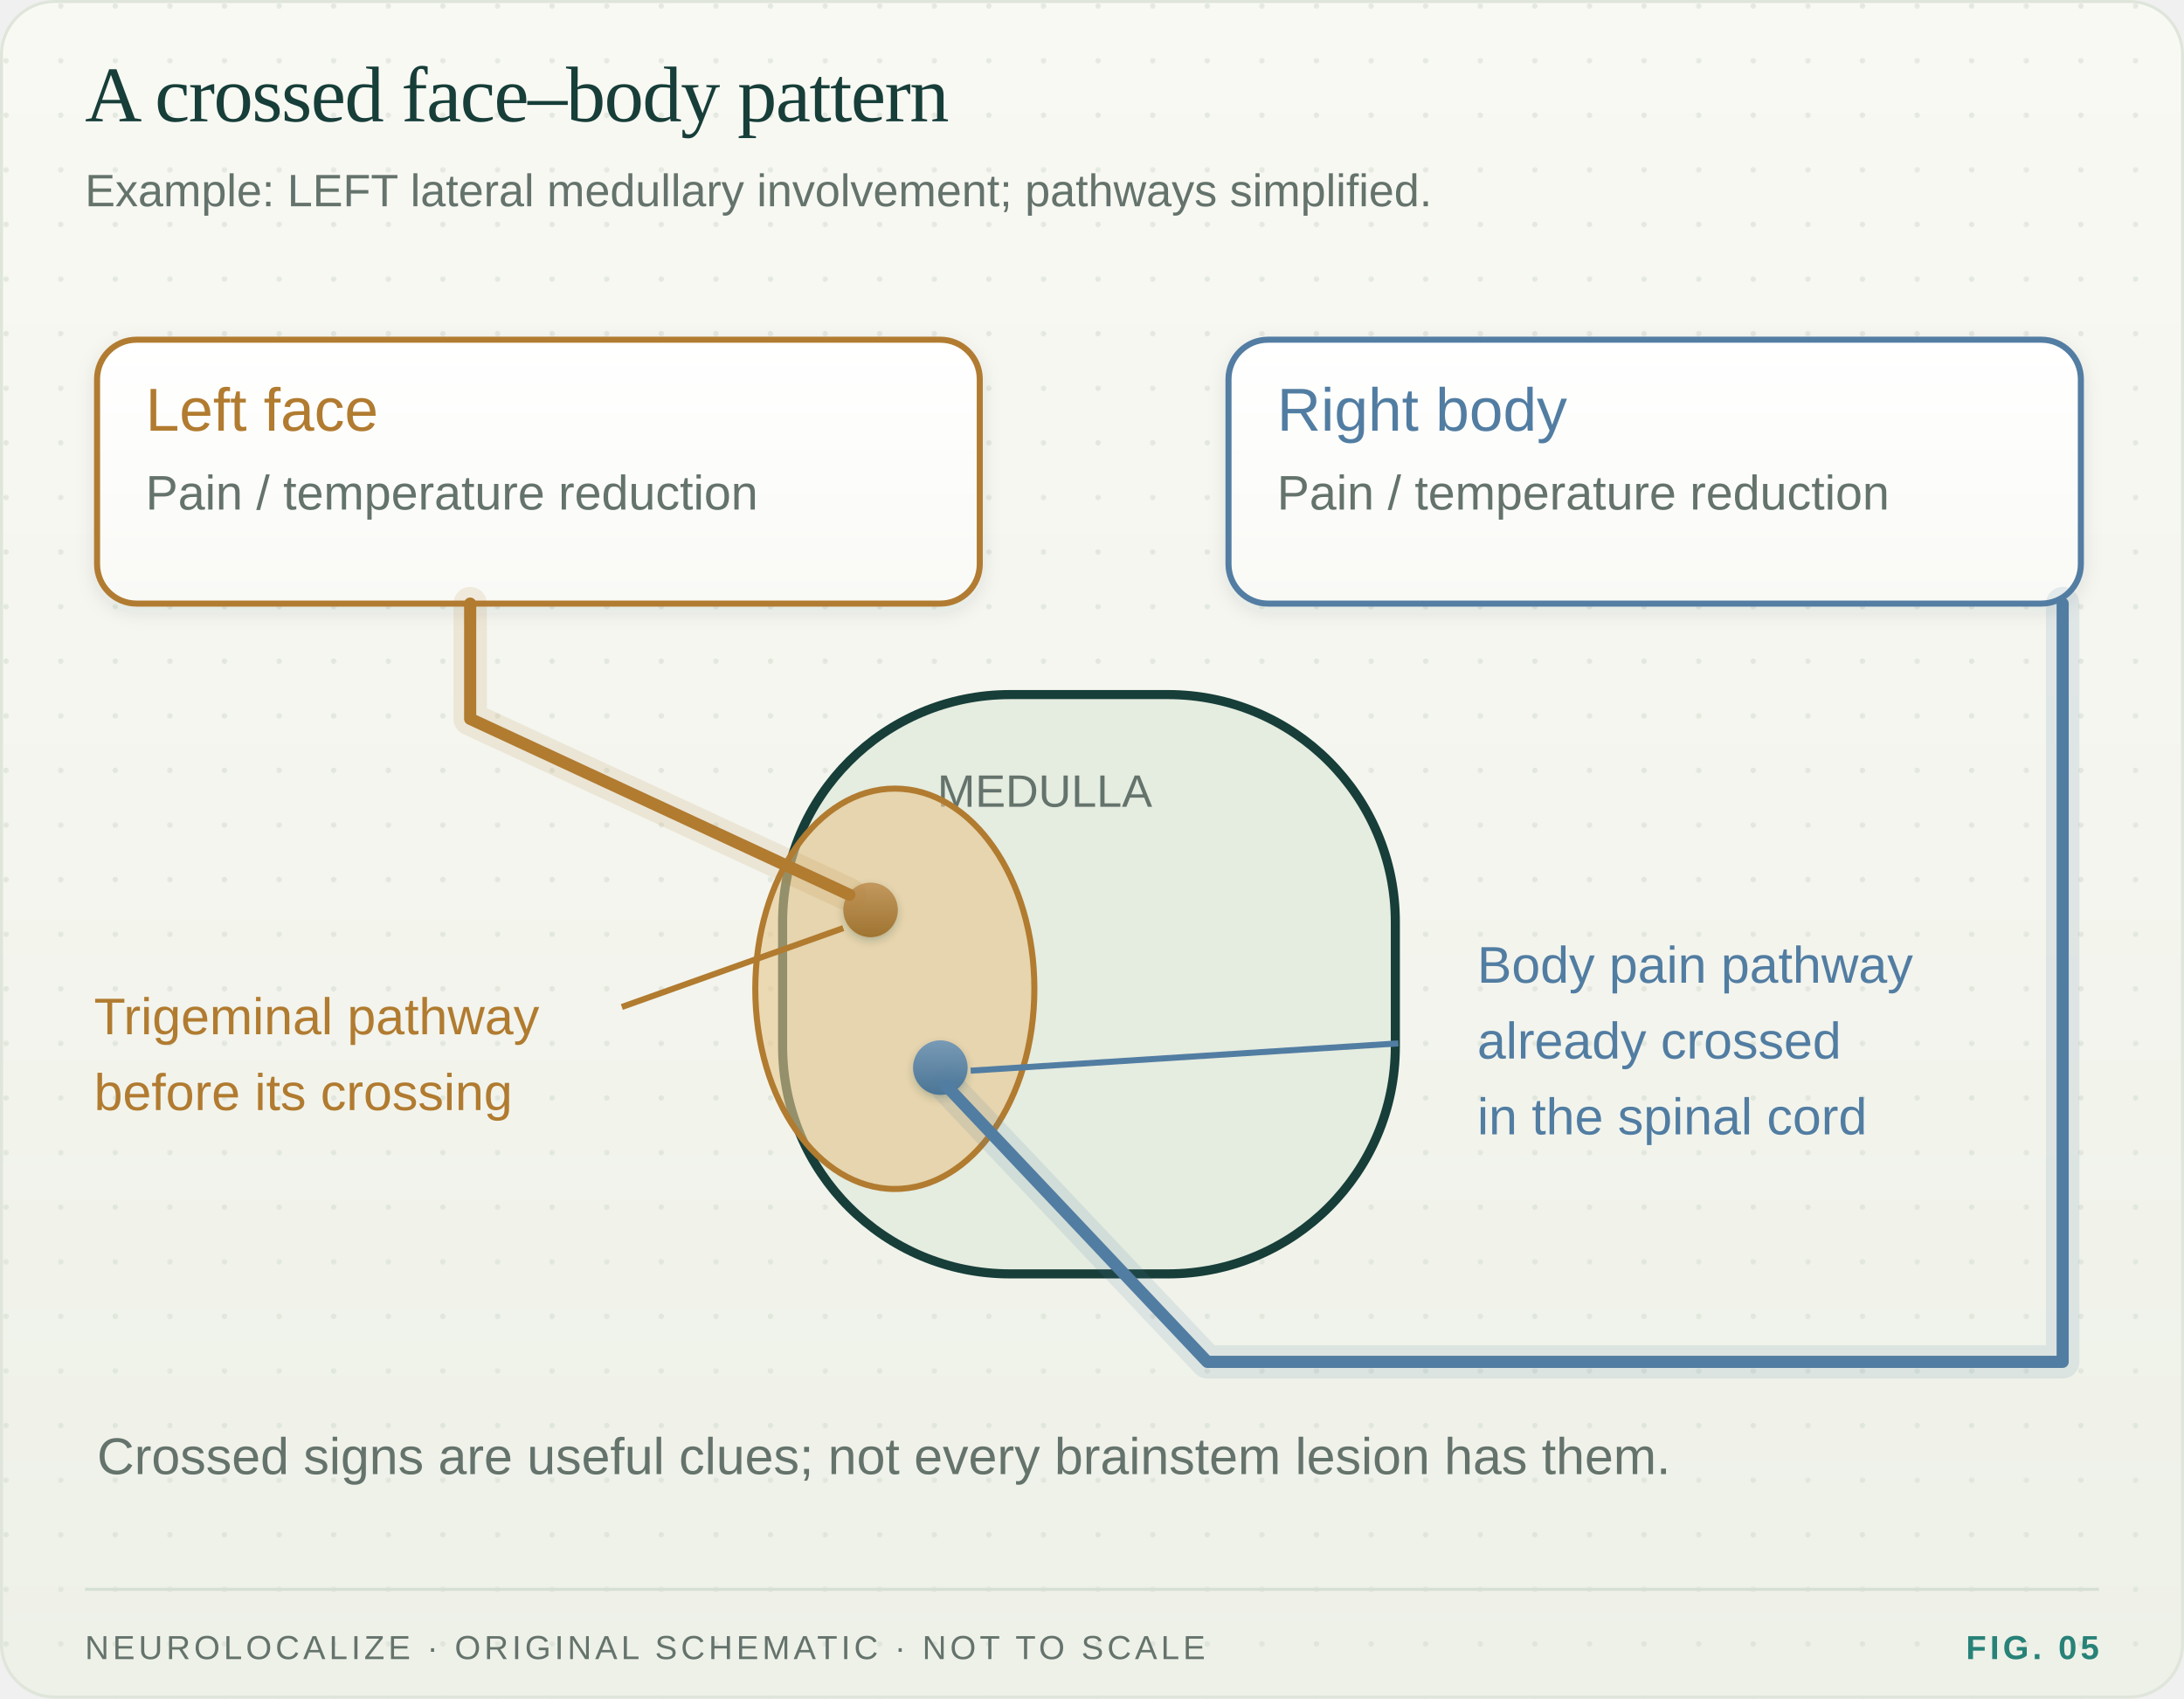
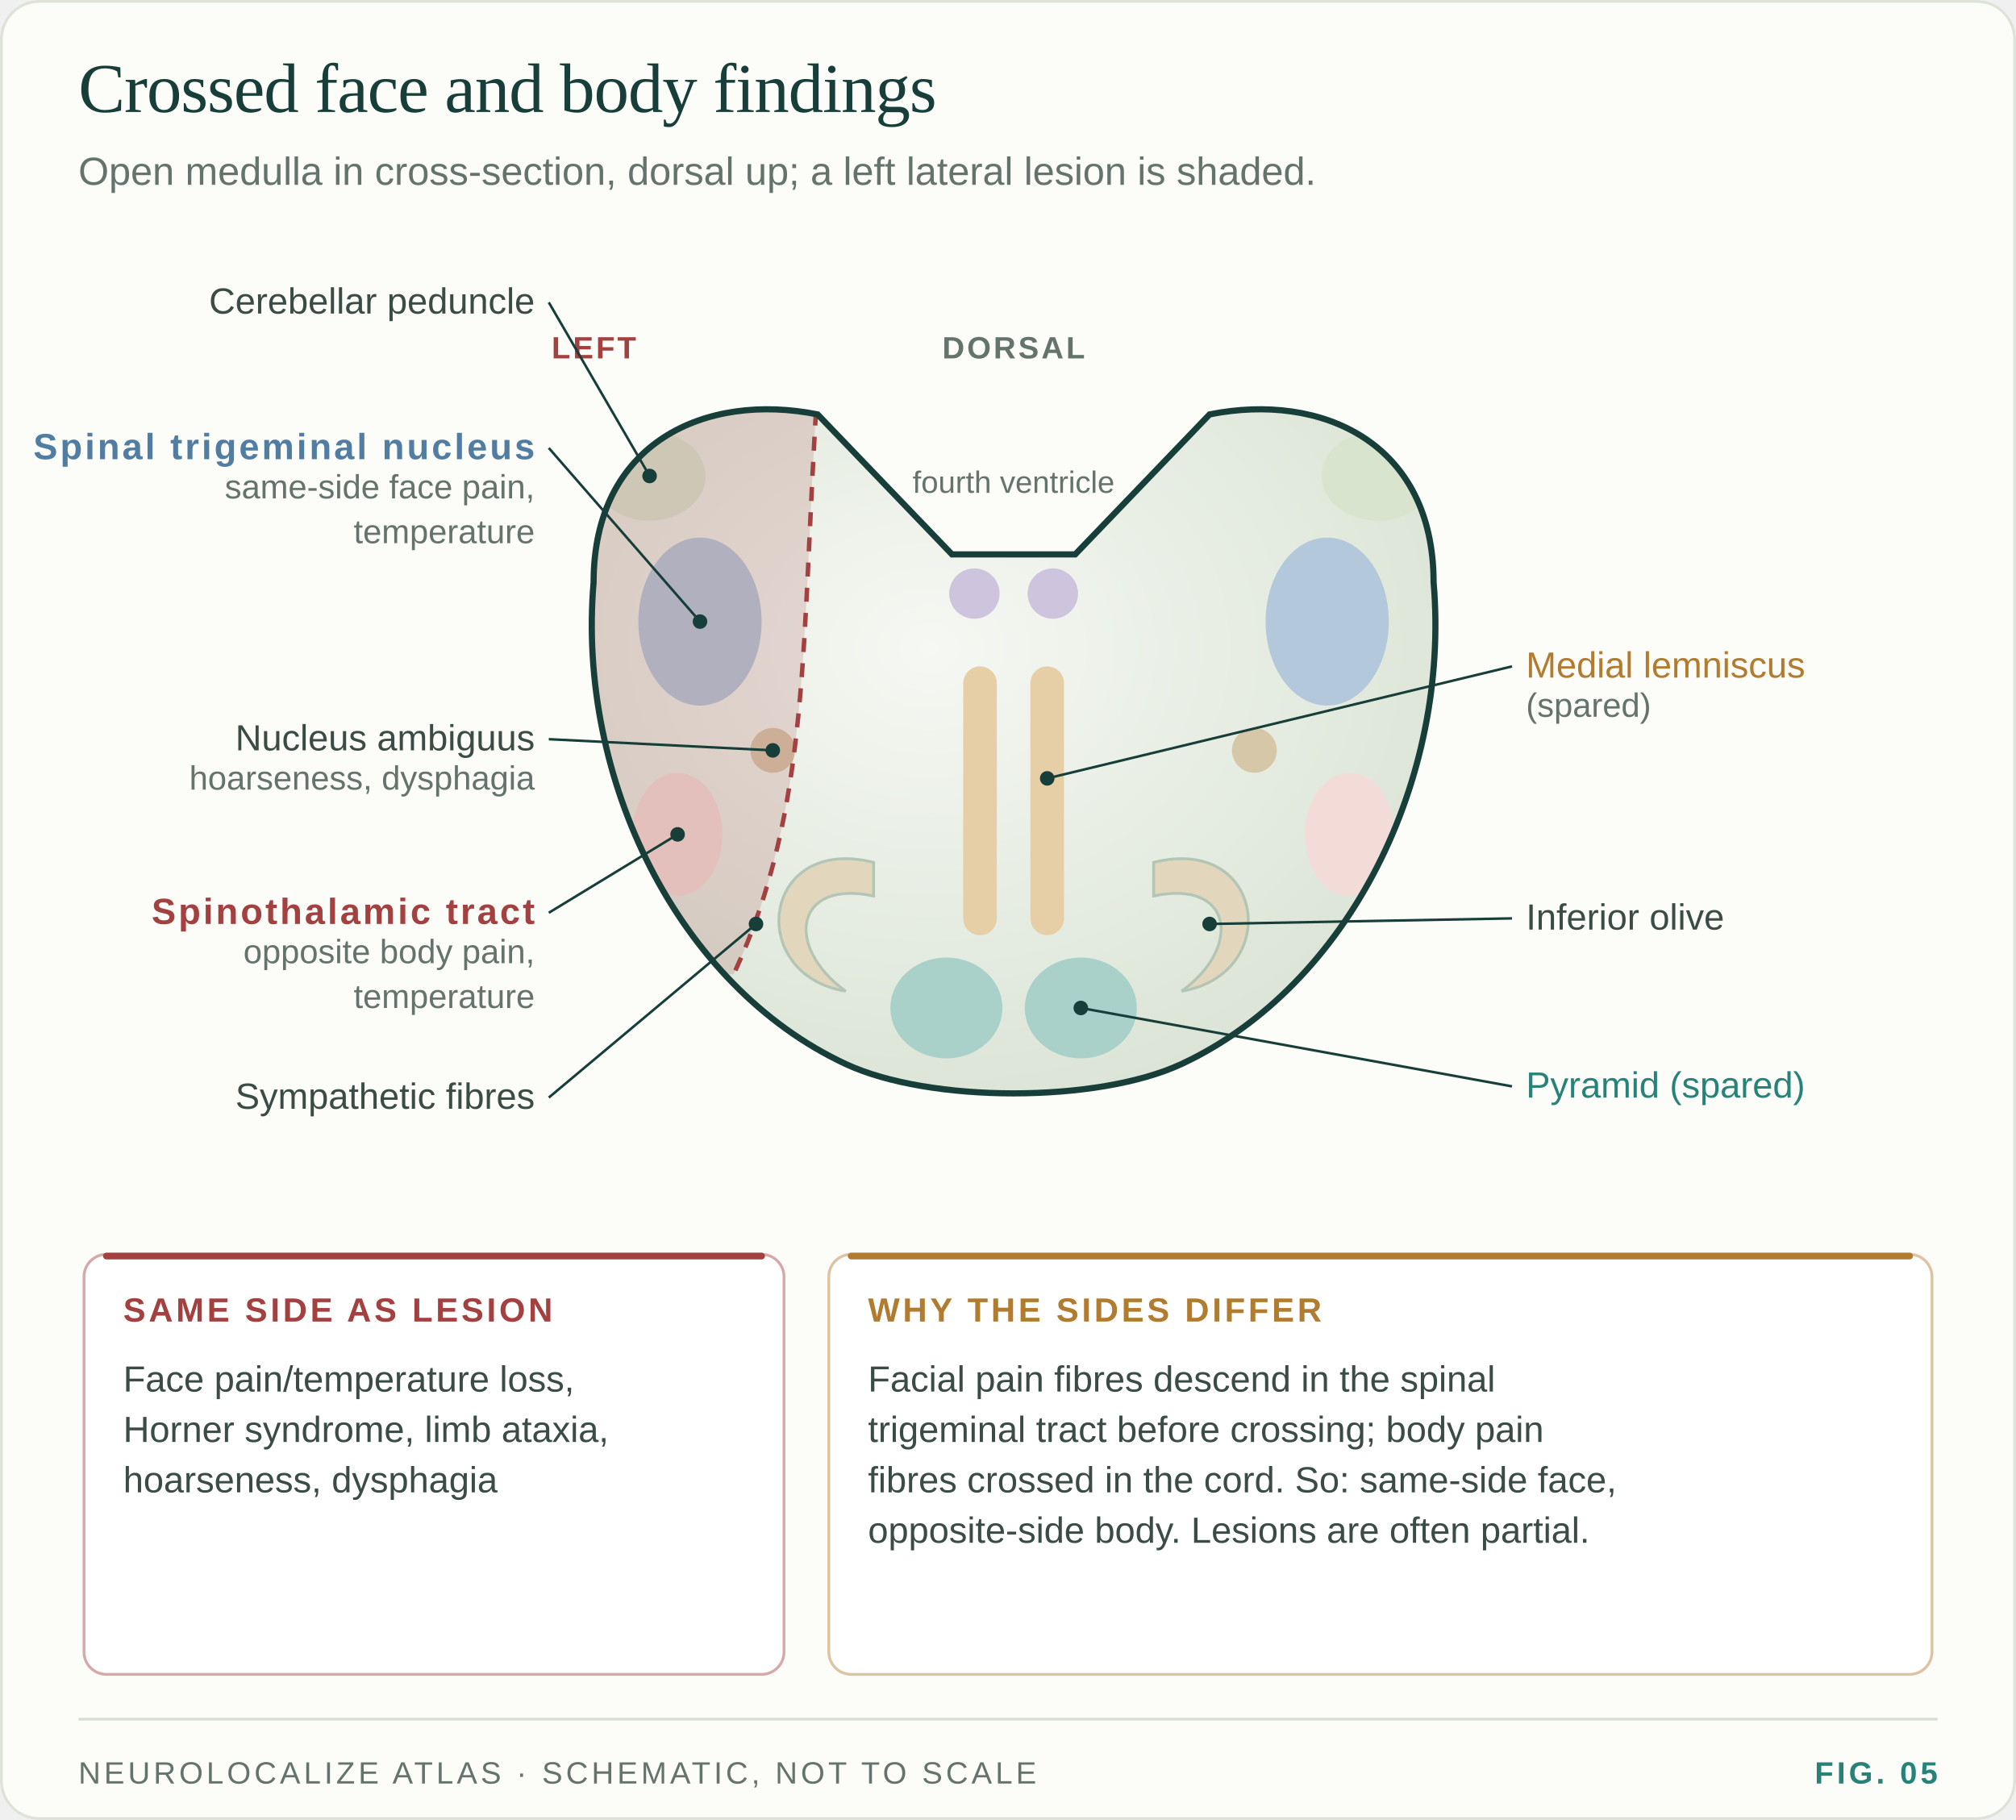
- <svg xmlns="http://www.w3.org/2000/svg" width="720" height="560" viewBox="0 0 720 560" role="img">
+ <svg xmlns="http://www.w3.org/2000/svg" width="720" height="650" viewBox="0 0 720 650" role="img">
  <defs>
-     <radialGradient id="tissue" cx=".4" cy=".35" r=".75">
-       <stop offset="0" stop-color="#f7f9f4" />
-       <stop offset="1" stop-color="#d9e4d4" />
-     </radialGradient>
    <linearGradient id="bg" x1="0" y1="0" x2="0" y2="1">
      <stop offset="0" stop-color="#f9f9f4" />
      <stop offset="1" stop-color="#eef1e8" />
    </linearGradient>
    <linearGradient id="card" x1="0" y1="0" x2="0" y2="1">
      <stop offset="0" stop-color="#ffffff" />
      <stop offset="1" stop-color="#f9faf6" />
    </linearGradient>
    <pattern id="dots" width="18" height="18" patternUnits="userSpaceOnUse">
      <circle cx="2" cy="2" r=".9" fill="#d3dbcf" />
    </pattern>
    <filter id="shadow" x="-10%" y="-10%" width="120%" height="130%">
      <feDropShadow dx="0" dy="2" stdDeviation="3" flood-color="#173e39" flood-opacity=".09" />
    </filter>
    <filter id="lift" x="-40%" y="-40%" width="180%" height="190%">
      <feDropShadow dx="0" dy="1.2" stdDeviation="1.4" flood-color="#173e39" flood-opacity=".22" />
    </filter>
-     <linearGradient id="g173e39" x1="0" y1="0" x2="0" y2="1">
-       <stop offset="0" stop-color="#4a6865" />
-       <stop offset="1" stop-color="#173e39" />
-     </linearGradient>
-     <linearGradient id="g278278" x1="0" y1="0" x2="0" y2="1">
-       <stop offset="0" stop-color="#579e96" />
-       <stop offset="1" stop-color="#257a70" />
-     </linearGradient>
-     <linearGradient id="g527da2" x1="0" y1="0" x2="0" y2="1">
-       <stop offset="0" stop-color="#789ab6" />
-       <stop offset="1" stop-color="#4b7595" />
-     </linearGradient>
-     <linearGradient id="ga34040" x1="0" y1="0" x2="0" y2="1">
-       <stop offset="0" stop-color="#b76a6a" />
-       <stop offset="1" stop-color="#92403f" />
-     </linearGradient>
-     <linearGradient id="gb17b30" x1="0" y1="0" x2="0" y2="1">
-       <stop offset="0" stop-color="#c2985e" />
-       <stop offset="1" stop-color="#9f7431" />
-     </linearGradient>
-     <marker id="arrow" markerUnits="userSpaceOnUse" markerWidth="16" markerHeight="16" refX="11" refY="8" orient="auto">
-       <path d="M2 2.5L13 8L2 13.5L5 8Z" fill="#278278" />
-     </marker>
+     <radialGradient id="rf6f8f3d8e2d3" cx=".4" cy=".35" r=".75">
+       <stop offset="0" stop-color="#f6f8f3" />
+       <stop offset="1" stop-color="#d8e2d3" />
+     </radialGradient>
+     <clipPath id="clip1">
+       <path d="M212 208C212 158 252 140 292 148L340 198L384 198L432 148C472 140 512 158 512 208C518 278 482 352 422 380C392 394 332 394 302 380C242 352 206 278 212 208Z" />
+     </clipPath>
  </defs>
-   <rect width="720" height="560" rx="18" fill="url(#bg)" />
-   <rect width="720" height="560" rx="18" fill="url(#dots)" opacity=".55" />
-   <rect x=".5" y=".5" width="719" height="559" rx="17.5" fill="none" stroke="#dfe5da" />
+   <rect width="720" height="650" rx="14" fill="#fcfcf9" />
+   <rect x=".5" y=".5" width="719" height="649" rx="13.5" fill="none" stroke="#dde3d8" />
  <g font-family="Arial,Helvetica,sans-serif">
-     <text x="28" y="40" font-size="26" fill="#173e39" font-family="Georgia,'Times New Roman',serif" letter-spacing="-.4">A crossed face–body pattern</text>
-     <text x="28" y="68" font-size="15" fill="#64736c" text-anchor="start">Example: LEFT lateral medullary involvement; pathways simplified.</text>
-     <rect x="32" y="112" width="291" height="87" rx="13" fill="url(#card)" stroke="#b17b30" stroke-width="2" filter="url(#shadow)" />
-     <text x="48" y="142" font-size="20" fill="#b17b30" text-anchor="start">Left face</text>
-     <text x="48" y="168" font-size="16" fill="#64736c" text-anchor="start">Pain / temperature reduction</text>
-     <rect x="405" y="112" width="281" height="87" rx="13" fill="url(#card)" stroke="#527da2" stroke-width="2" filter="url(#shadow)" />
-     <text x="421" y="142" font-size="20" fill="#527da2" text-anchor="start">Right body</text>
-     <text x="421" y="168" font-size="16" fill="#64736c" text-anchor="start">Pain / temperature reduction</text>
-     <rect x="258" y="229" width="202" height="191" rx="75" fill="#e5ece0" stroke="#173e39" stroke-width="3" />
-     <text x="309" y="266" font-size="15" fill="#64736c" text-anchor="start">MEDULLA</text>
-     <ellipse cx="295" cy="326" rx="46" ry="66" fill="#e6c78c" fill-opacity=".6" stroke="#b17b30" stroke-width="2" />
-     <circle cx="287" cy="300" r="9" fill="url(#gb17b30)" filter="url(#lift)" />
-     <circle cx="310" cy="352" r="9" fill="url(#g527da2)" filter="url(#lift)" />
-     <path d="M155 199V237L280 295" fill="none" stroke="#b17b30" stroke-width="11" stroke-opacity=".13" stroke-linecap="round" stroke-linejoin="round" />
-     <path d="M155 199V237L280 295" fill="none" stroke="#b17b30" stroke-width="4" stroke-linecap="round" stroke-linejoin="round" />
-     <path d="M680 199V449H398L312 358" fill="none" stroke="#527da2" stroke-width="11" stroke-opacity=".13" stroke-linecap="round" stroke-linejoin="round" />
-     <path d="M680 199V449H398L312 358" fill="none" stroke="#527da2" stroke-width="4" stroke-linecap="round" stroke-linejoin="round" />
-     <text x="31" y="341" font-size="17" fill="#b17b30" text-anchor="start">Trigeminal pathway</text>
-     <text x="31" y="366" font-size="17" fill="#b17b30" text-anchor="start">before its crossing</text>
-     <path d="M205 332L278 306" fill="none" stroke="#b17b30" stroke-width="2" />
-     <text x="487" y="324" font-size="17" fill="#527da2" text-anchor="start">Body pain pathway</text>
-     <text x="487" y="349" font-size="17" fill="#527da2" text-anchor="start">already crossed</text>
-     <text x="487" y="374" font-size="17" fill="#527da2" text-anchor="start">in the spinal cord</text>
-     <path d="M461 344L320 353" fill="none" stroke="#527da2" stroke-width="2" />
-     <text x="32" y="486" font-size="17" fill="#64736c" text-anchor="start">Crossed signs are useful clues; not every brainstem lesion has them.</text>
-     <path d="M28 524L692 524" fill="none" stroke="#d6dfd3" stroke-width="1" />
-     <text x="28" y="547" font-size="11" fill="#64736c" letter-spacing="1.2">NEUROLOCALIZE  ·  ORIGINAL SCHEMATIC  ·  NOT TO SCALE</text>
-     <text x="692" y="547" font-size="11" fill="#278278" text-anchor="end" letter-spacing="1.2" font-weight="700">FIG. 05</text>
+     <text x="28" y="40" font-size="25" fill="#173e39" font-family="Georgia,'Times New Roman',serif" letter-spacing="-.3">Crossed face and body findings</text>
+     <text x="28" y="66" font-size="14" fill="#64736c" text-anchor="start">Open medulla in cross-section, dorsal up; a left lateral lesion is shaded.</text>
+     <path d="M212 208C212 158 252 140 292 148L340 198L384 198L432 148C472 140 512 158 512 208C518 278 482 352 422 380C392 394 332 394 302 380C242 352 206 278 212 208Z" fill="url(#rf6f8f3d8e2d3)" />
+     <g clip-path="url(#clip1)" stroke-width="1">
+       <ellipse cx="338" cy="360" rx="20" ry="18" fill="#a9d1c9" />
+       <path d="M312 308C272 298 266 348 302 354C280 338 284 314 312 320Z" fill="#e2d6bd" stroke="#b3c5b5" />
+       <rect x="344" y="238" width="12" height="96" rx="6" fill="#e6cfa6" />
+       <circle cx="348" cy="212" r="9" fill="#cfc4dd" />
+       <ellipse cx="250" cy="222" rx="22" ry="30" fill="#b4c8db" />
+       <ellipse cx="242" cy="298" rx="16" ry="22" fill="#f3dcd8" />
+       <ellipse cx="232" cy="170" rx="20" ry="16" fill="#d9e4cf" />
+       <circle cx="276" cy="268" r="8" fill="#d6c7a8" />
+       <ellipse cx="386" cy="360" rx="20" ry="18" fill="#a9d1c9" />
+       <path d="M412 308C452 298 458 348 422 354C444 338 440 314 412 320Z" fill="#e2d6bd" stroke="#b3c5b5" />
+       <rect x="368" y="238" width="12" height="96" rx="6" fill="#e6cfa6" />
+       <circle cx="376" cy="212" r="9" fill="#cfc4dd" />
+       <ellipse cx="474" cy="222" rx="22" ry="30" fill="#b4c8db" />
+       <ellipse cx="482" cy="298" rx="16" ry="22" fill="#f3dcd8" />
+       <ellipse cx="492" cy="170" rx="20" ry="16" fill="#d9e4cf" />
+       <circle cx="448" cy="268" r="8" fill="#d6c7a8" />
+     </g>
+     <path d="M202 138L292 138C286 228 290 288 262 348L192 348Z" fill="#a34040" opacity=".18" clip-path="url(#clip1)" />
+     <path d="M202 138L292 138C286 228 290 288 262 348L192 348Z" fill="none" stroke="#a34040" stroke-width="1.6" stroke-dasharray="5 4" clip-path="url(#clip1)" />
+     <path d="M212 208C212 158 252 140 292 148L340 198L384 198L432 148C472 140 512 158 512 208C518 278 482 352 422 380C392 394 332 394 302 380C242 352 206 278 212 208Z" fill="none" stroke="#173e39" stroke-width="2.2" />
+     <text x="362" y="176" font-size="11" fill="#64736c" text-anchor="middle">fourth ventricle</text>
+     <text x="362" y="128" font-size="11" fill="#64736c" text-anchor="middle" font-weight="700" letter-spacing=".9">DORSAL</text>
+     <text x="197" y="128" font-size="11" fill="#a34040" text-anchor="start" font-weight="700" letter-spacing=".9">LEFT</text>
+     <circle cx="250" cy="222" r="2.6" fill="#173e39" />
+     <path d="M250 222L196 160" stroke="#173e39" stroke-width=".9" fill="none" />
+     <text x="191" y="164" font-size="13" fill="#527da2" text-anchor="end" font-weight="700" letter-spacing=".9">Spinal trigeminal nucleus</text>
+     <text x="191" y="178" font-size="12" fill="#64736c" text-anchor="end">same-side face pain,</text>
+     <text x="191" y="194" font-size="12" fill="#64736c" text-anchor="end">temperature</text>
+     <circle cx="242" cy="298" r="2.6" fill="#173e39" />
+     <path d="M242 298L196 326" stroke="#173e39" stroke-width=".9" fill="none" />
+     <text x="191" y="330" font-size="13" fill="#a34040" text-anchor="end" font-weight="700" letter-spacing=".9">Spinothalamic tract</text>
+     <text x="191" y="344" font-size="12" fill="#64736c" text-anchor="end">opposite body pain,</text>
+     <text x="191" y="360" font-size="12" fill="#64736c" text-anchor="end">temperature</text>
+     <circle cx="232" cy="170" r="2.6" fill="#173e39" />
+     <path d="M232 170L196 108" stroke="#173e39" stroke-width=".9" fill="none" />
+     <text x="191" y="112" font-size="13" fill="#3b4c46" text-anchor="end">Cerebellar peduncle</text>
+     <circle cx="276" cy="268" r="2.6" fill="#173e39" />
+     <path d="M276 268L196 264" stroke="#173e39" stroke-width=".9" fill="none" />
+     <text x="191" y="268" font-size="13" fill="#3b4c46" text-anchor="end">Nucleus ambiguus</text>
+     <text x="191" y="282" font-size="12" fill="#64736c" text-anchor="end">hoarseness, dysphagia</text>
+     <circle cx="270" cy="330" r="2.6" fill="#173e39" />
+     <path d="M270 330L196 392" stroke="#173e39" stroke-width=".9" fill="none" />
+     <text x="191" y="396" font-size="13" fill="#3b4c46" text-anchor="end">Sympathetic fibres</text>
+     <circle cx="386" cy="360" r="2.6" fill="#173e39" />
+     <path d="M386 360L540 388" stroke="#173e39" stroke-width=".9" fill="none" />
+     <text x="545" y="392" font-size="13" fill="#278278" text-anchor="start">Pyramid (spared)</text>
+     <circle cx="374" cy="278" r="2.6" fill="#173e39" />
+     <path d="M374 278L540 238" stroke="#173e39" stroke-width=".9" fill="none" />
+     <text x="545" y="242" font-size="13" fill="#b17b30" text-anchor="start">Medial lemniscus</text>
+     <circle cx="432" cy="330" r="2.6" fill="#173e39" />
+     <path d="M432 330L540 328" stroke="#173e39" stroke-width=".9" fill="none" />
+     <text x="545" y="332" font-size="13" fill="#3b4c46" text-anchor="start">Inferior olive</text>
+     <text x="545" y="256" font-size="12" fill="#64736c" text-anchor="start">(spared)</text>
+     <rect x="30" y="448" width="250" height="150" rx="8" fill="#ffffff" stroke="#d6a9a9" stroke-width="1" />
+     <path d="M38 448.6L272 448.6" stroke="#a34040" stroke-width="2.4" stroke-linecap="round" />
+     <text x="44" y="472" font-size="12" fill="#a34040" font-weight="700" letter-spacing="1.1">SAME SIDE AS LESION</text>
+     <text x="44" y="497" font-size="13" fill="#3b4c46" text-anchor="start">Face pain/temperature loss,</text>
+     <text x="44" y="515" font-size="13" fill="#3b4c46" text-anchor="start">Horner syndrome, limb ataxia,</text>
+     <text x="44" y="533" font-size="13" fill="#3b4c46" text-anchor="start">hoarseness, dysphagia</text>
+     <rect x="296" y="448" width="394" height="150" rx="8" fill="#ffffff" stroke="#dcc4a2" stroke-width="1" />
+     <path d="M304 448.6L682 448.6" stroke="#b17b30" stroke-width="2.4" stroke-linecap="round" />
+     <text x="310" y="472" font-size="12" fill="#b17b30" font-weight="700" letter-spacing="1.1">WHY THE SIDES DIFFER</text>
+     <text x="310" y="497" font-size="13" fill="#3b4c46" text-anchor="start">Facial pain fibres descend in the spinal</text>
+     <text x="310" y="515" font-size="13" fill="#3b4c46" text-anchor="start">trigeminal tract before crossing; body pain</text>
+     <text x="310" y="533" font-size="13" fill="#3b4c46" text-anchor="start">fibres crossed in the cord. So: same-side face,</text>
+     <text x="310" y="551" font-size="13" fill="#3b4c46" text-anchor="start">opposite-side body. Lesions are often partial.</text>
+     <path d="M28 614L692 614" fill="none" stroke="#d6dfd3" stroke-width="1" />
+     <text x="28" y="637" font-size="11" fill="#64736c" letter-spacing="1.2">NEUROLOCALIZE ATLAS  ·  SCHEMATIC, NOT TO SCALE</text>
+     <text x="692" y="637" font-size="11" fill="#278278" text-anchor="end" letter-spacing="1.2" font-weight="700">FIG. 05</text>
  </g>
</svg>
